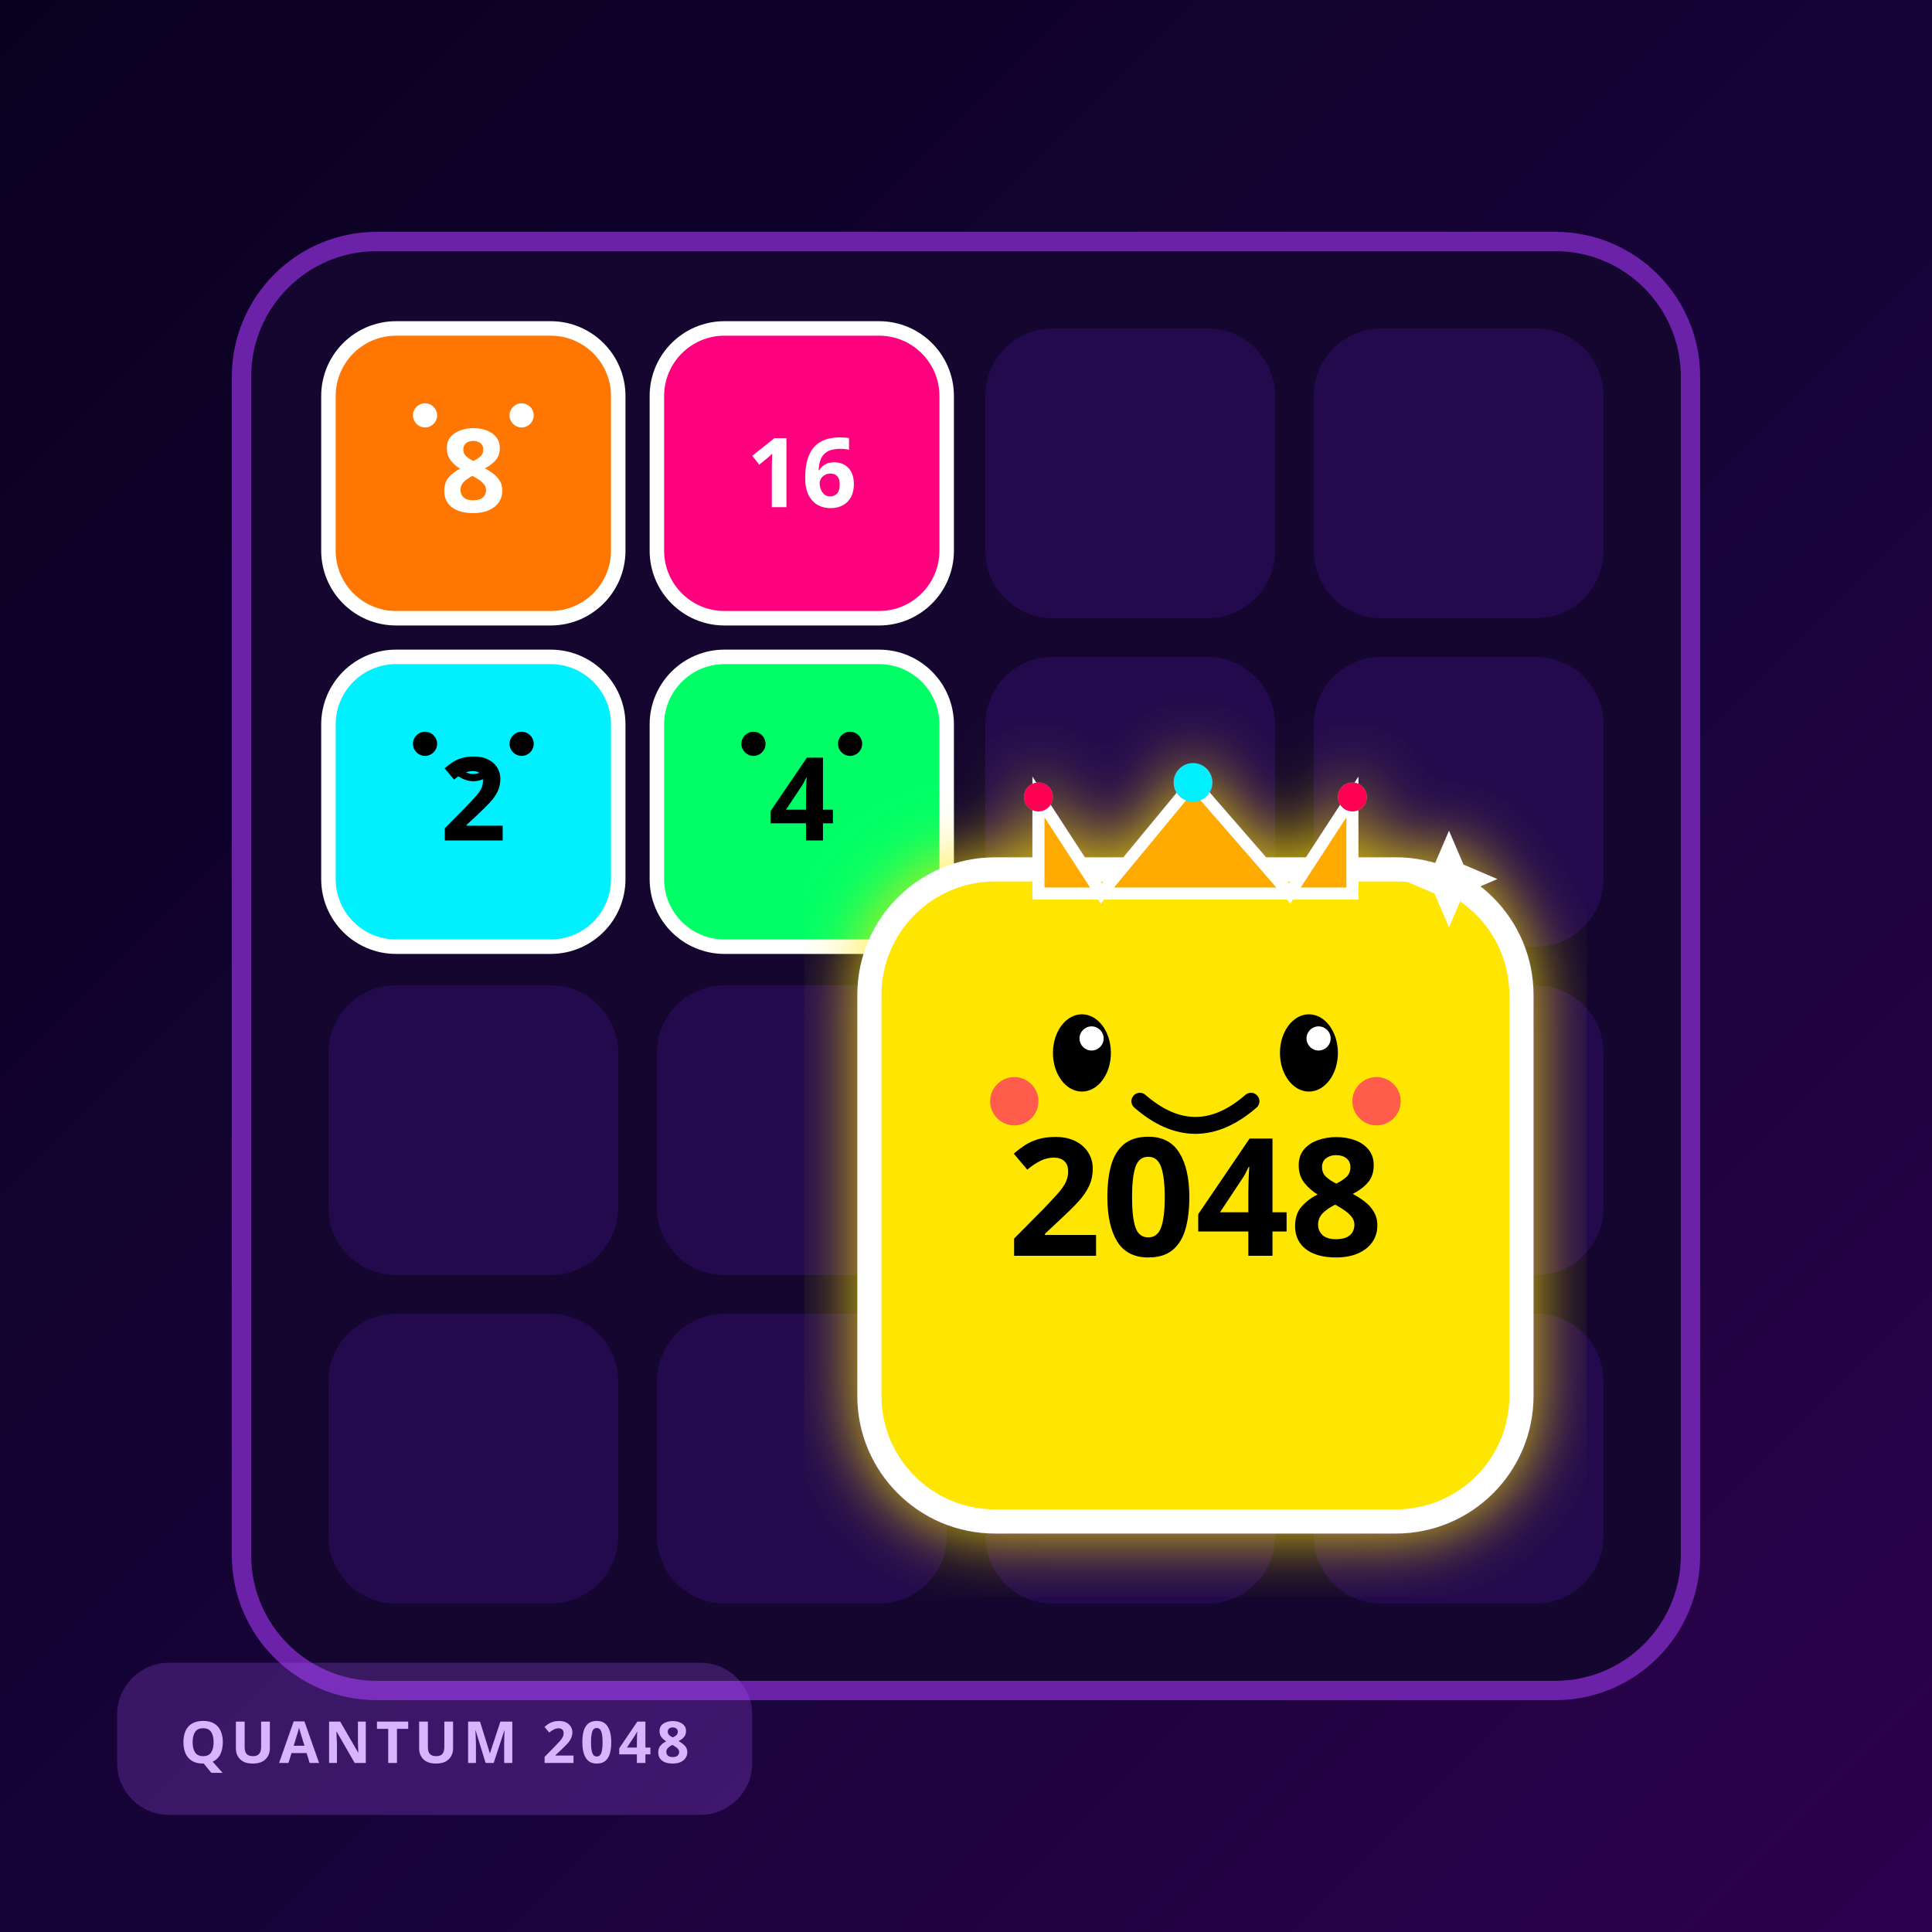
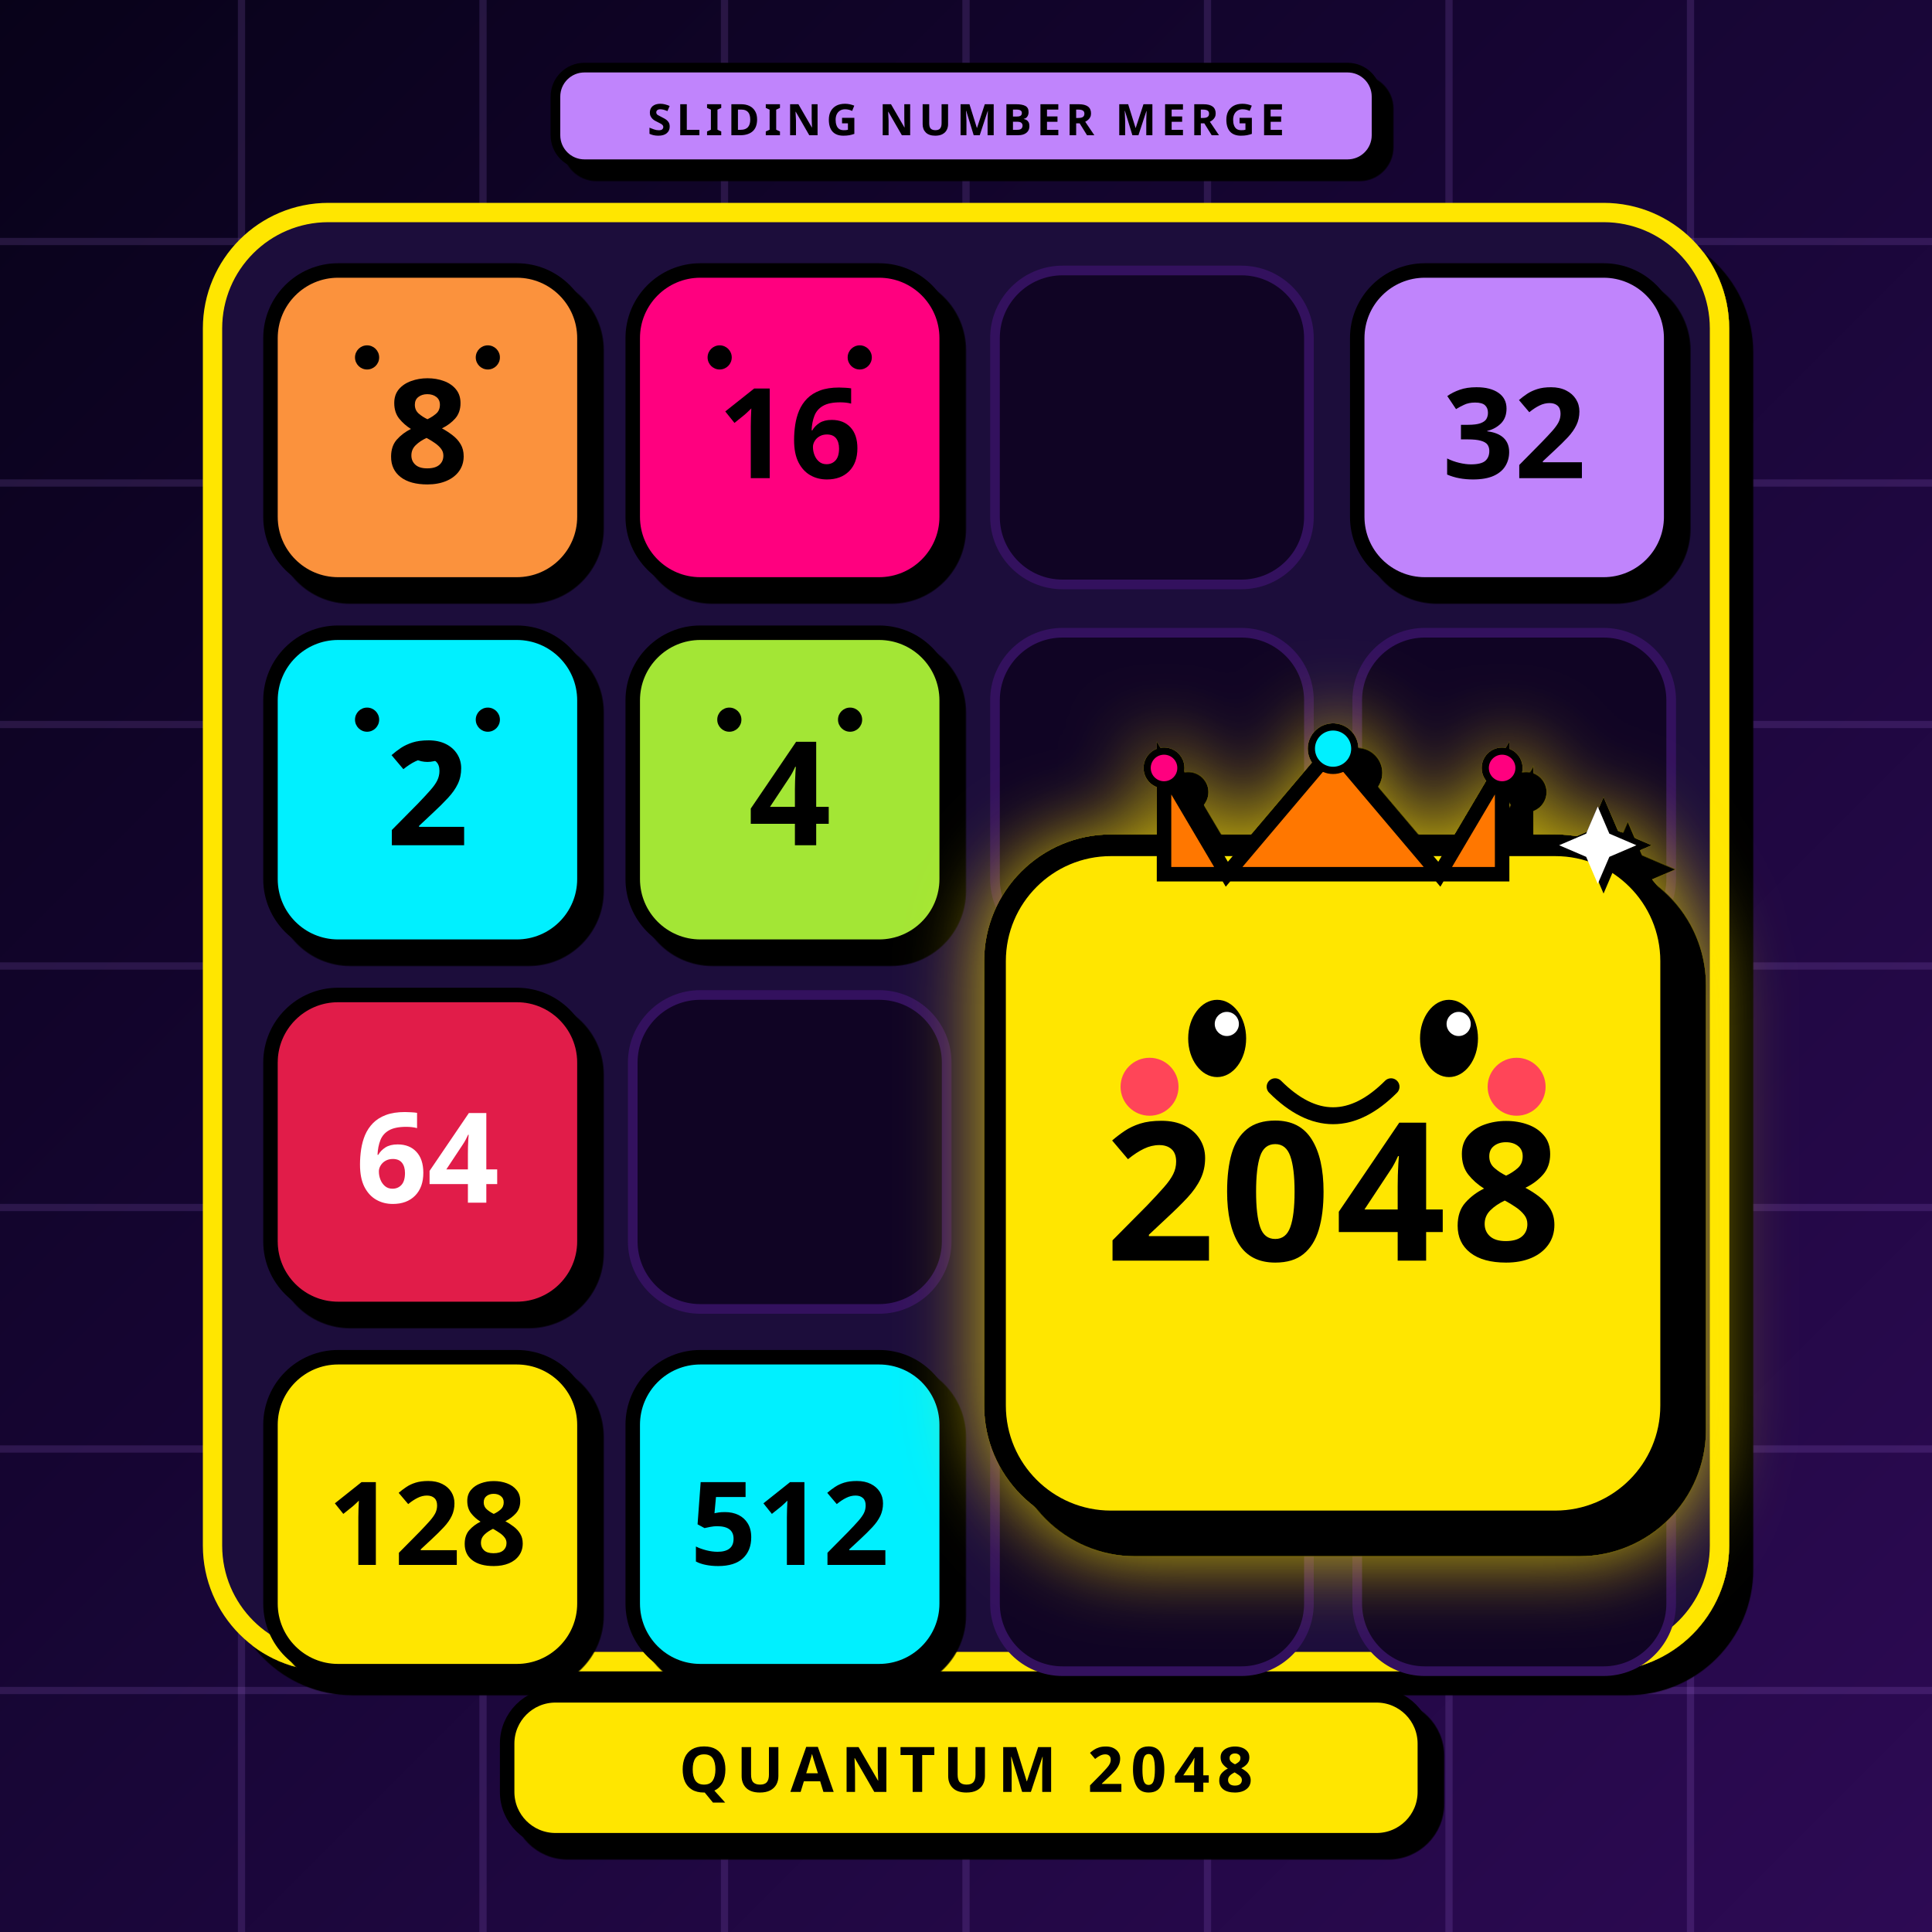
<svg xmlns="http://www.w3.org/2000/svg" viewBox="0 0 400 400" width="100%" height="100%">
  <defs>
-     <linearGradient id="puzBg" x1="0%" y1="0%" x2="100%" y2="100%">
-       <stop offset="0%" stop-color="#09001f" />
-       <stop offset="60%" stop-color="#19033b" />
-       <stop offset="100%" stop-color="#2d004d" />
+     <linearGradient id="puzBgDark" x1="0%" y1="0%" x2="100%" y2="100%">
+       <stop offset="0%" stop-color="#080219" />
+       <stop offset="50%" stop-color="#190638" />
+       <stop offset="100%" stop-color="#2D0A54" />
    </linearGradient>
-     <filter id="cubeGlow">
-       <feDropShadow dx="0" dy="0" stdDeviation="7" flood-color="#ffe600" flood-opacity="0.9" />
+     <linearGradient id="puzBgLight" x1="0%" y1="0%" x2="100%" y2="100%">
+       <stop offset="0%" stop-color="#FFFDF0" />
+       <stop offset="50%" stop-color="#FFF8E7" />
+       <stop offset="100%" stop-color="#F3E8FF" />
+     </linearGradient>
+     <filter id="cubeGlow" x="-20%" y="-20%" width="140%" height="140%">
+       <feDropShadow dx="0" dy="0" stdDeviation="8" flood-color="#FFE600" flood-opacity="0.8" />
    </filter>
-     <filter id="neonPurple">
-       <feDropShadow dx="0" dy="0" stdDeviation="6" flood-color="#a855f7" flood-opacity="0.75" />
+     <filter id="brutalShadow" x="-10%" y="-10%" width="130%" height="130%">
+       <feDropShadow dx="5" dy="5" stdDeviation="0" flood-color="#000000" flood-opacity="1" />
+     </filter>
+     <filter id="brutalShadowSm" x="-10%" y="-10%" width="130%" height="130%">
+       <feDropShadow dx="2.5" dy="2.5" stdDeviation="0" flood-color="#000000" flood-opacity="1" />
    </filter>
  </defs>
-   <rect width="400" height="400" fill="url(#puzBg)" />
-   <rect x="50" y="50" width="300" height="300" rx="28" fill="#14062e" stroke="#6b21a8" stroke-width="4" />
-   <g fill="#230a4d" rx="14">
-     <rect x="68" y="68" width="60" height="60" rx="14" />
-     <rect x="136" y="68" width="60" height="60" rx="14" />
-     <rect x="204" y="68" width="60" height="60" rx="14" />
-     <rect x="272" y="68" width="60" height="60" rx="14" />
-     <rect x="68" y="136" width="60" height="60" rx="14" />
-     <rect x="136" y="136" width="60" height="60" rx="14" />
-     <rect x="204" y="136" width="60" height="60" rx="14" />
-     <rect x="272" y="136" width="60" height="60" rx="14" />
-     <rect x="68" y="204" width="60" height="60" rx="14" />
-     <rect x="136" y="204" width="60" height="60" rx="14" />
-     <rect x="204" y="204" width="60" height="60" rx="14" />
-     <rect x="272" y="204" width="60" height="60" rx="14" />
-     <rect x="68" y="272" width="60" height="60" rx="14" />
-     <rect x="136" y="272" width="60" height="60" rx="14" />
-     <rect x="204" y="272" width="60" height="60" rx="14" />
-     <rect x="272" y="272" width="60" height="60" rx="14" />
+   <style>
+     .theme-bg { fill: url(#puzBgDark); }
+     .theme-grid-line { stroke: #C084FC; stroke-opacity: 0.15; }
+     .theme-board-bg { fill: #1B093B; stroke: #FFE600; }
+     .theme-slot-bg { fill: #100424; stroke: #33115E; }
+     .theme-badge-rect { fill: #FFE600; stroke: #000000; }
+     .theme-badge-text { fill: #000000; }
+     .theme-tag-rect { fill: #C084FC; stroke: #000000; }
+     .theme-tag-text { fill: #000000; }
+ 
+     @media (prefers-color-scheme: light) {
+       .theme-bg { fill: url(#puzBgLight); }
+       .theme-grid-line { stroke: #000000; stroke-opacity: 0.1; }
+       .theme-board-bg { fill: #FFFFFF; stroke: #000000; }
+       .theme-slot-bg { fill: #F1F5F9; stroke: #E2E8F0; }
+       .theme-badge-rect { fill: #FFE600; stroke: #000000; }
+       .theme-badge-text { fill: #000000; }
+       .theme-tag-rect { fill: #C084FC; stroke: #000000; }
+       .theme-tag-text { fill: #000000; }
+     }
+   </style>
+   <rect width="400" height="400" class="theme-bg" />
+   <g class="theme-grid-line" stroke-width="1.5">
+     <line x1="0" y1="50" x2="400" y2="50" />
+     <line x1="0" y1="100" x2="400" y2="100" />
+     <line x1="0" y1="150" x2="400" y2="150" />
+     <line x1="0" y1="200" x2="400" y2="200" />
+     <line x1="0" y1="250" x2="400" y2="250" />
+     <line x1="0" y1="300" x2="400" y2="300" />
+     <line x1="0" y1="350" x2="400" y2="350" />
+     <line x1="50" y1="0" x2="50" y2="400" />
+     <line x1="100" y1="0" x2="100" y2="400" />
+     <line x1="150" y1="0" x2="150" y2="400" />
+     <line x1="200" y1="0" x2="200" y2="400" />
+     <line x1="250" y1="0" x2="250" y2="400" />
+     <line x1="300" y1="0" x2="300" y2="400" />
+     <line x1="350" y1="0" x2="350" y2="400" />
  </g>
-   <g transform="translate(68, 136)">
-     <rect width="60" height="60" rx="14" fill="#00f0ff" stroke="#ffffff" stroke-width="3" />
-     <text x="30" y="38" font-family="'Arial Black', sans-serif" font-size="24" fill="#000000" font-weight="900" text-anchor="middle">2</text>
+   <g filter="url(#brutalShadow)">
+     <rect x="44" y="44" width="312" height="300" rx="24" class="theme-board-bg" stroke-width="4" />
+   </g>
+   <g class="theme-slot-bg" stroke-width="2">
+     <rect x="56" y="56" width="65" height="65" rx="14" />
+     <rect x="131" y="56" width="65" height="65" rx="14" />
+     <rect x="206" y="56" width="65" height="65" rx="14" />
+     <rect x="281" y="56" width="65" height="65" rx="14" />
+     <rect x="56" y="131" width="65" height="65" rx="14" />
+     <rect x="131" y="131" width="65" height="65" rx="14" />
+     <rect x="206" y="131" width="65" height="65" rx="14" />
+     <rect x="281" y="131" width="65" height="65" rx="14" />
+     <rect x="56" y="206" width="65" height="65" rx="14" />
+     <rect x="131" y="206" width="65" height="65" rx="14" />
+     <rect x="206" y="206" width="65" height="65" rx="14" />
+     <rect x="281" y="206" width="65" height="65" rx="14" />
+     <rect x="56" y="281" width="65" height="65" rx="14" />
+     <rect x="131" y="281" width="65" height="65" rx="14" />
+     <rect x="206" y="281" width="65" height="65" rx="14" />
+     <rect x="281" y="281" width="65" height="65" rx="14" />
+   </g>
+   <g transform="translate(56, 56)" filter="url(#brutalShadowSm)">
+     <rect width="65" height="65" rx="14" fill="#FB923C" stroke="#000000" stroke-width="3" />
+     <text x="32.5" y="44" font-family="'Arial Black', 'Impact', sans-serif" font-size="30" fill="#000000" font-weight="900" text-anchor="middle">8</text>
    <circle cx="20" cy="18" r="2.5" fill="#000" />
-     <circle cx="40" cy="18" r="2.5" fill="#000" />
-     <path d="M 26,23 Q 30,27 34,23" stroke="#000" stroke-width="1.5" fill="none" />
+     <circle cx="45" cy="18" r="2.5" fill="#000" />
  </g>
-   <g transform="translate(136, 136)">
-     <rect width="60" height="60" rx="14" fill="#00ff66" stroke="#ffffff" stroke-width="3" />
-     <text x="30" y="38" font-family="'Arial Black', sans-serif" font-size="24" fill="#000000" font-weight="900" text-anchor="middle">4</text>
+   <g transform="translate(131, 56)" filter="url(#brutalShadowSm)">
+     <rect width="65" height="65" rx="14" fill="#FF007F" stroke="#000000" stroke-width="3" />
+     <text x="32.5" y="43" font-family="'Arial Black', 'Impact', sans-serif" font-size="26" fill="#000000" font-weight="900" text-anchor="middle">16</text>
+     <circle cx="18" cy="18" r="2.5" fill="#000" />
+     <circle cx="47" cy="18" r="2.5" fill="#000" />
+   </g>
+   <g transform="translate(281, 56)" filter="url(#brutalShadowSm)">
+     <rect width="65" height="65" rx="14" fill="#C084FC" stroke="#000000" stroke-width="3" />
+     <text x="32.5" y="43" font-family="'Arial Black', 'Impact', sans-serif" font-size="26" fill="#000000" font-weight="900" text-anchor="middle">32</text>
+   </g>
+   <g transform="translate(56, 131)" filter="url(#brutalShadowSm)">
+     <rect width="65" height="65" rx="14" fill="#00F0FF" stroke="#000000" stroke-width="3" />
+     <text x="32.5" y="44" font-family="'Arial Black', 'Impact', sans-serif" font-size="30" fill="#000000" font-weight="900" text-anchor="middle">2</text>
    <circle cx="20" cy="18" r="2.5" fill="#000" />
-     <circle cx="40" cy="18" r="2.5" fill="#000" />
+     <circle cx="45" cy="18" r="2.5" fill="#000" />
+     <path d="M 28,24 Q 32.5,28 37,24" stroke="#000" stroke-width="1.5" fill="none" />
  </g>
-   <g transform="translate(68, 68)">
-     <rect width="60" height="60" rx="14" fill="#ff7700" stroke="#ffffff" stroke-width="3" />
-     <text x="30" y="38" font-family="'Arial Black', sans-serif" font-size="24" fill="#ffffff" font-weight="900" text-anchor="middle">8</text>
-     <circle cx="20" cy="18" r="2.5" fill="#fff" />
-     <circle cx="40" cy="18" r="2.5" fill="#fff" />
+   <g transform="translate(131, 131)" filter="url(#brutalShadowSm)">
+     <rect width="65" height="65" rx="14" fill="#A3E635" stroke="#000000" stroke-width="3" />
+     <text x="32.5" y="44" font-family="'Arial Black', 'Impact', sans-serif" font-size="30" fill="#000000" font-weight="900" text-anchor="middle">4</text>
+     <circle cx="20" cy="18" r="2.5" fill="#000" />
+     <circle cx="45" cy="18" r="2.5" fill="#000" />
  </g>
-   <g transform="translate(136, 68)">
-     <rect width="60" height="60" rx="14" fill="#ff007f" stroke="#ffffff" stroke-width="3" />
-     <text x="30" y="37" font-family="'Arial Black', sans-serif" font-size="20" fill="#ffffff" font-weight="900" text-anchor="middle">16</text>
+   <g transform="translate(56, 206)" filter="url(#brutalShadowSm)">
+     <rect width="65" height="65" rx="14" fill="#E11D48" stroke="#000000" stroke-width="3" />
+     <text x="32.5" y="43" font-family="'Arial Black', 'Impact', sans-serif" font-size="26" fill="#FFFFFF" font-weight="900" text-anchor="middle">64</text>
  </g>
-   <g filter="url(#cubeGlow)" transform="translate(180, 180)">
-     <rect x="0" y="0" width="135" height="135" rx="26" fill="#ffe600" stroke="#ffffff" stroke-width="5" />
-     <polygon points="35,-15 48,5 67,-18 87,5 100,-15 100,5 35,5" fill="#ffaa00" stroke="#ffffff" stroke-width="2.5" />
-     <circle cx="35" cy="-15" r="3" fill="#ff0055" />
-     <circle cx="67" cy="-18" r="4" fill="#00f0ff" />
-     <circle cx="100" cy="-15" r="3" fill="#ff0055" />
-     <text x="67.5" y="80" font-family="'Arial Black', sans-serif" font-size="34" fill="#000000" font-weight="900" text-anchor="middle">2048</text>
-     <ellipse cx="44" cy="38" rx="6" ry="8" fill="#000" />
-     <circle cx="46" cy="35" r="2.5" fill="#fff" />
-     <ellipse cx="91" cy="38" rx="6" ry="8" fill="#000" />
-     <circle cx="93" cy="35" r="2.5" fill="#fff" />
-     <path d="M 56,48 Q 67.5,58 79,48" stroke="#000" stroke-width="3.5" fill="none" stroke-linecap="round" />
-     <circle cx="30" cy="48" r="5" fill="#ff007f" opacity="0.6" />
-     <circle cx="105" cy="48" r="5" fill="#ff007f" opacity="0.6" />
-     <path d="M 120,-8 L 123,-1 L 130,2 L 123,5 L 120,12 L 117,5 L 110,2 L 117,-1 Z" fill="#ffffff" />
+   <g transform="translate(56, 281)" filter="url(#brutalShadowSm)">
+     <rect width="65" height="65" rx="14" fill="#FFE600" stroke="#000000" stroke-width="3" />
+     <text x="32.5" y="43" font-family="'Arial Black', 'Impact', sans-serif" font-size="24" fill="#000000" font-weight="900" text-anchor="middle">128</text>
  </g>
-   <rect x="25" y="345" width="130" height="30" rx="10" fill="#a855f7" opacity="0.25" stroke="#a855f7" stroke-width="1.5" />
-   <text x="90" y="365" fill="#d8b4fe" font-family="'Arial Black', sans-serif" font-size="12" font-weight="900" text-anchor="middle" letter-spacing="1">QUANTUM 2048</text>
+   <g transform="translate(131, 281)" filter="url(#brutalShadowSm)">
+     <rect width="65" height="65" rx="14" fill="#00F0FF" stroke="#000000" stroke-width="3" />
+     <text x="32.5" y="43" font-family="'Arial Black', 'Impact', sans-serif" font-size="24" fill="#000000" font-weight="900" text-anchor="middle">512</text>
+   </g>
+   <g filter="url(#cubeGlow)" transform="translate(206, 175)">
+     <g filter="url(#brutalShadow)">
+       <rect x="0" y="0" width="140" height="140" rx="24" fill="#FFE600" stroke="#000000" stroke-width="4.5" />
+       <polygon points="35,-16 48,6 70,-20 92,6 105,-16 105,6 35,6" fill="#FF7700" stroke="#000000" stroke-width="3" />
+       <circle cx="35" cy="-16" r="3.5" fill="#FF007F" stroke="#000000" stroke-width="1.5" />
+       <circle cx="70" cy="-20" r="4.5" fill="#00F0FF" stroke="#000000" stroke-width="1.5" />
+       <circle cx="105" cy="-16" r="3.5" fill="#FF007F" stroke="#000000" stroke-width="1.5" />
+       <text x="70" y="86" font-family="'Impact', 'Arial Black', sans-serif" font-size="40" fill="#000000" font-weight="900" text-anchor="middle" letter-spacing="1">2048</text>
+       <ellipse cx="46" cy="40" rx="6" ry="8" fill="#000000" />
+       <circle cx="48" cy="37" r="2.5" fill="#FFFFFF" />
+       <ellipse cx="94" cy="40" rx="6" ry="8" fill="#000000" />
+       <circle cx="96" cy="37" r="2.5" fill="#FFFFFF" />
+       <path d="M 58,50 Q 70,62 82,50" stroke="#000000" stroke-width="3.5" fill="none" stroke-linecap="round" />
+       <circle cx="32" cy="50" r="6" fill="#FF007F" opacity="0.7" />
+       <circle cx="108" cy="50" r="6" fill="#FF007F" opacity="0.7" />
+       <polygon points="126,-10 129,-3 136,0 129,3 126,10 123,3 116,0 123,-3" fill="#000000" />
+       <polygon points="126,-10 129,-3 136,0 129,3 126,10 123,3 116,0 123,-3" fill="#FFFFFF" transform="scale(0.8) translate(30,0)" />
+     </g>
+   </g>
+   <g transform="translate(200, 24)" filter="url(#brutalShadowSm)">
+     <rect x="-85" y="-10" width="170" height="20" rx="6" class="theme-tag-rect" stroke-width="2" />
+     <text x="0" y="4" class="theme-tag-text" font-family="'Impact', 'Arial Black', sans-serif" font-size="9" font-weight="900" text-anchor="middle" letter-spacing="1">SLIDING NUMBER MERGE</text>
+   </g>
+   <g transform="translate(200, 366)" filter="url(#brutalShadowSm)">
+     <rect x="-95" y="-15" width="190" height="30" rx="10" class="theme-badge-rect" stroke-width="3" />
+     <text x="0" y="5" class="theme-badge-text" font-family="'Impact', 'Arial Black', sans-serif" font-size="13" font-weight="900" text-anchor="middle" letter-spacing="1.5">QUANTUM 2048</text>
+   </g>
</svg>
